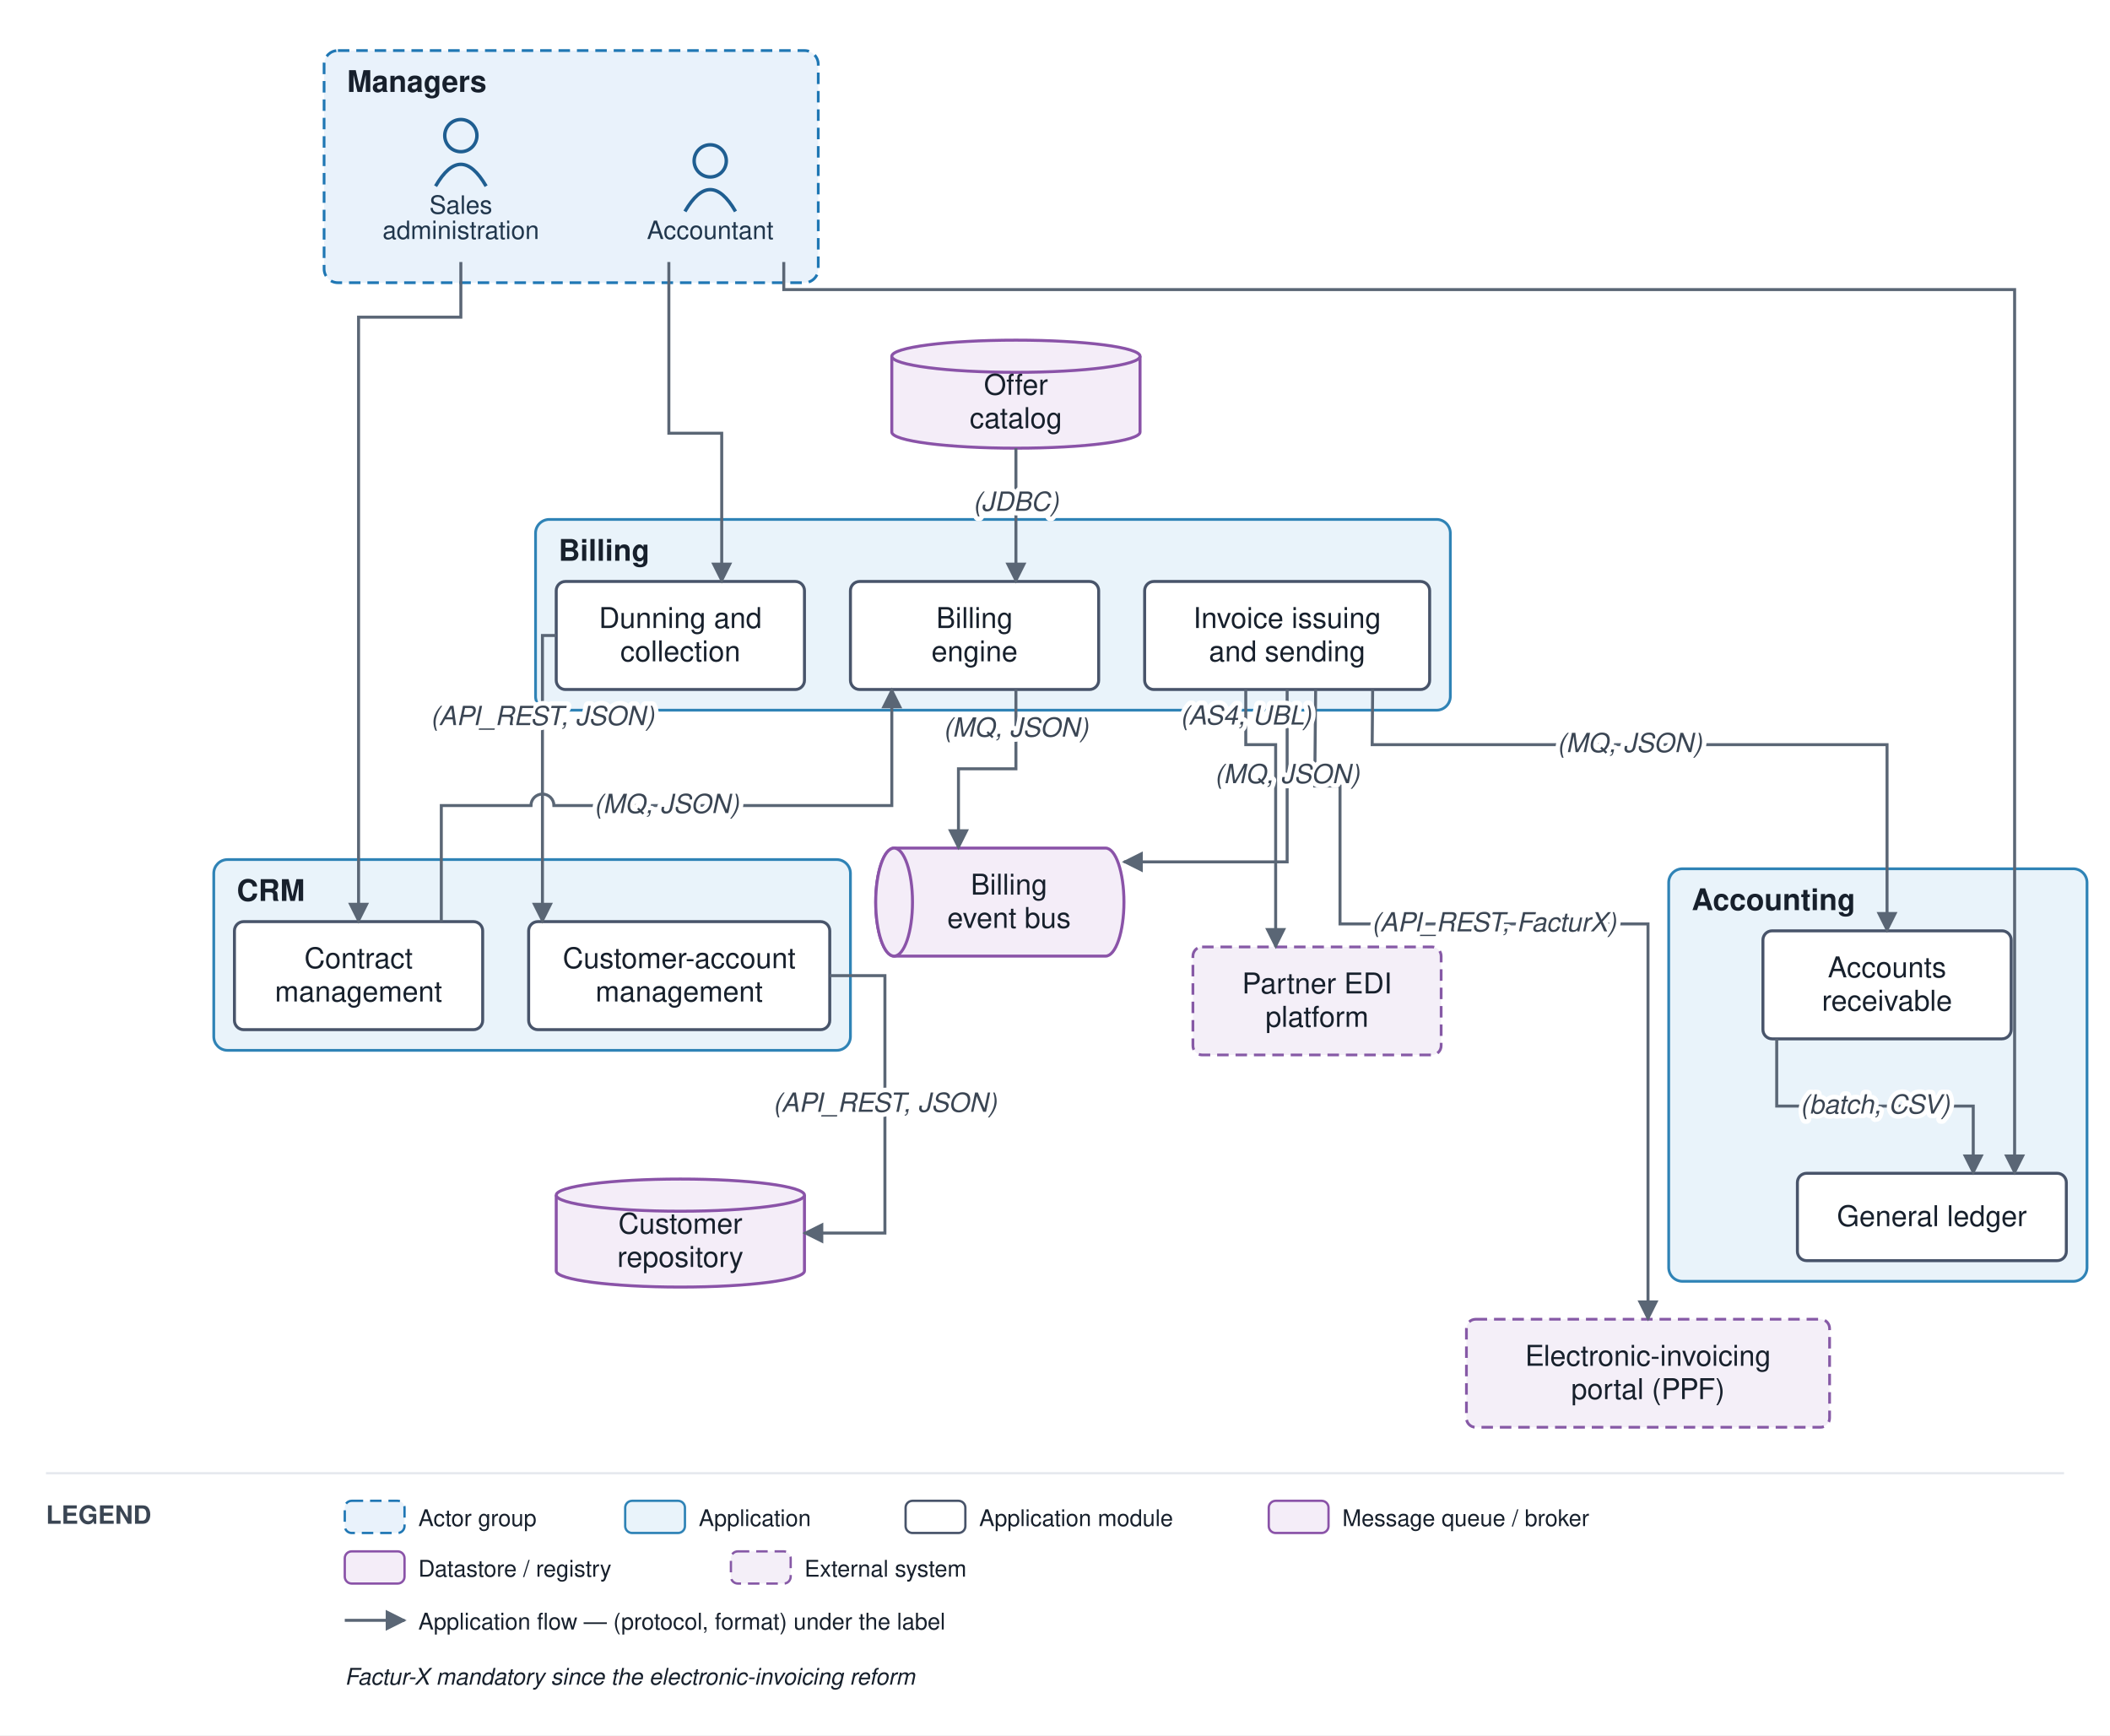
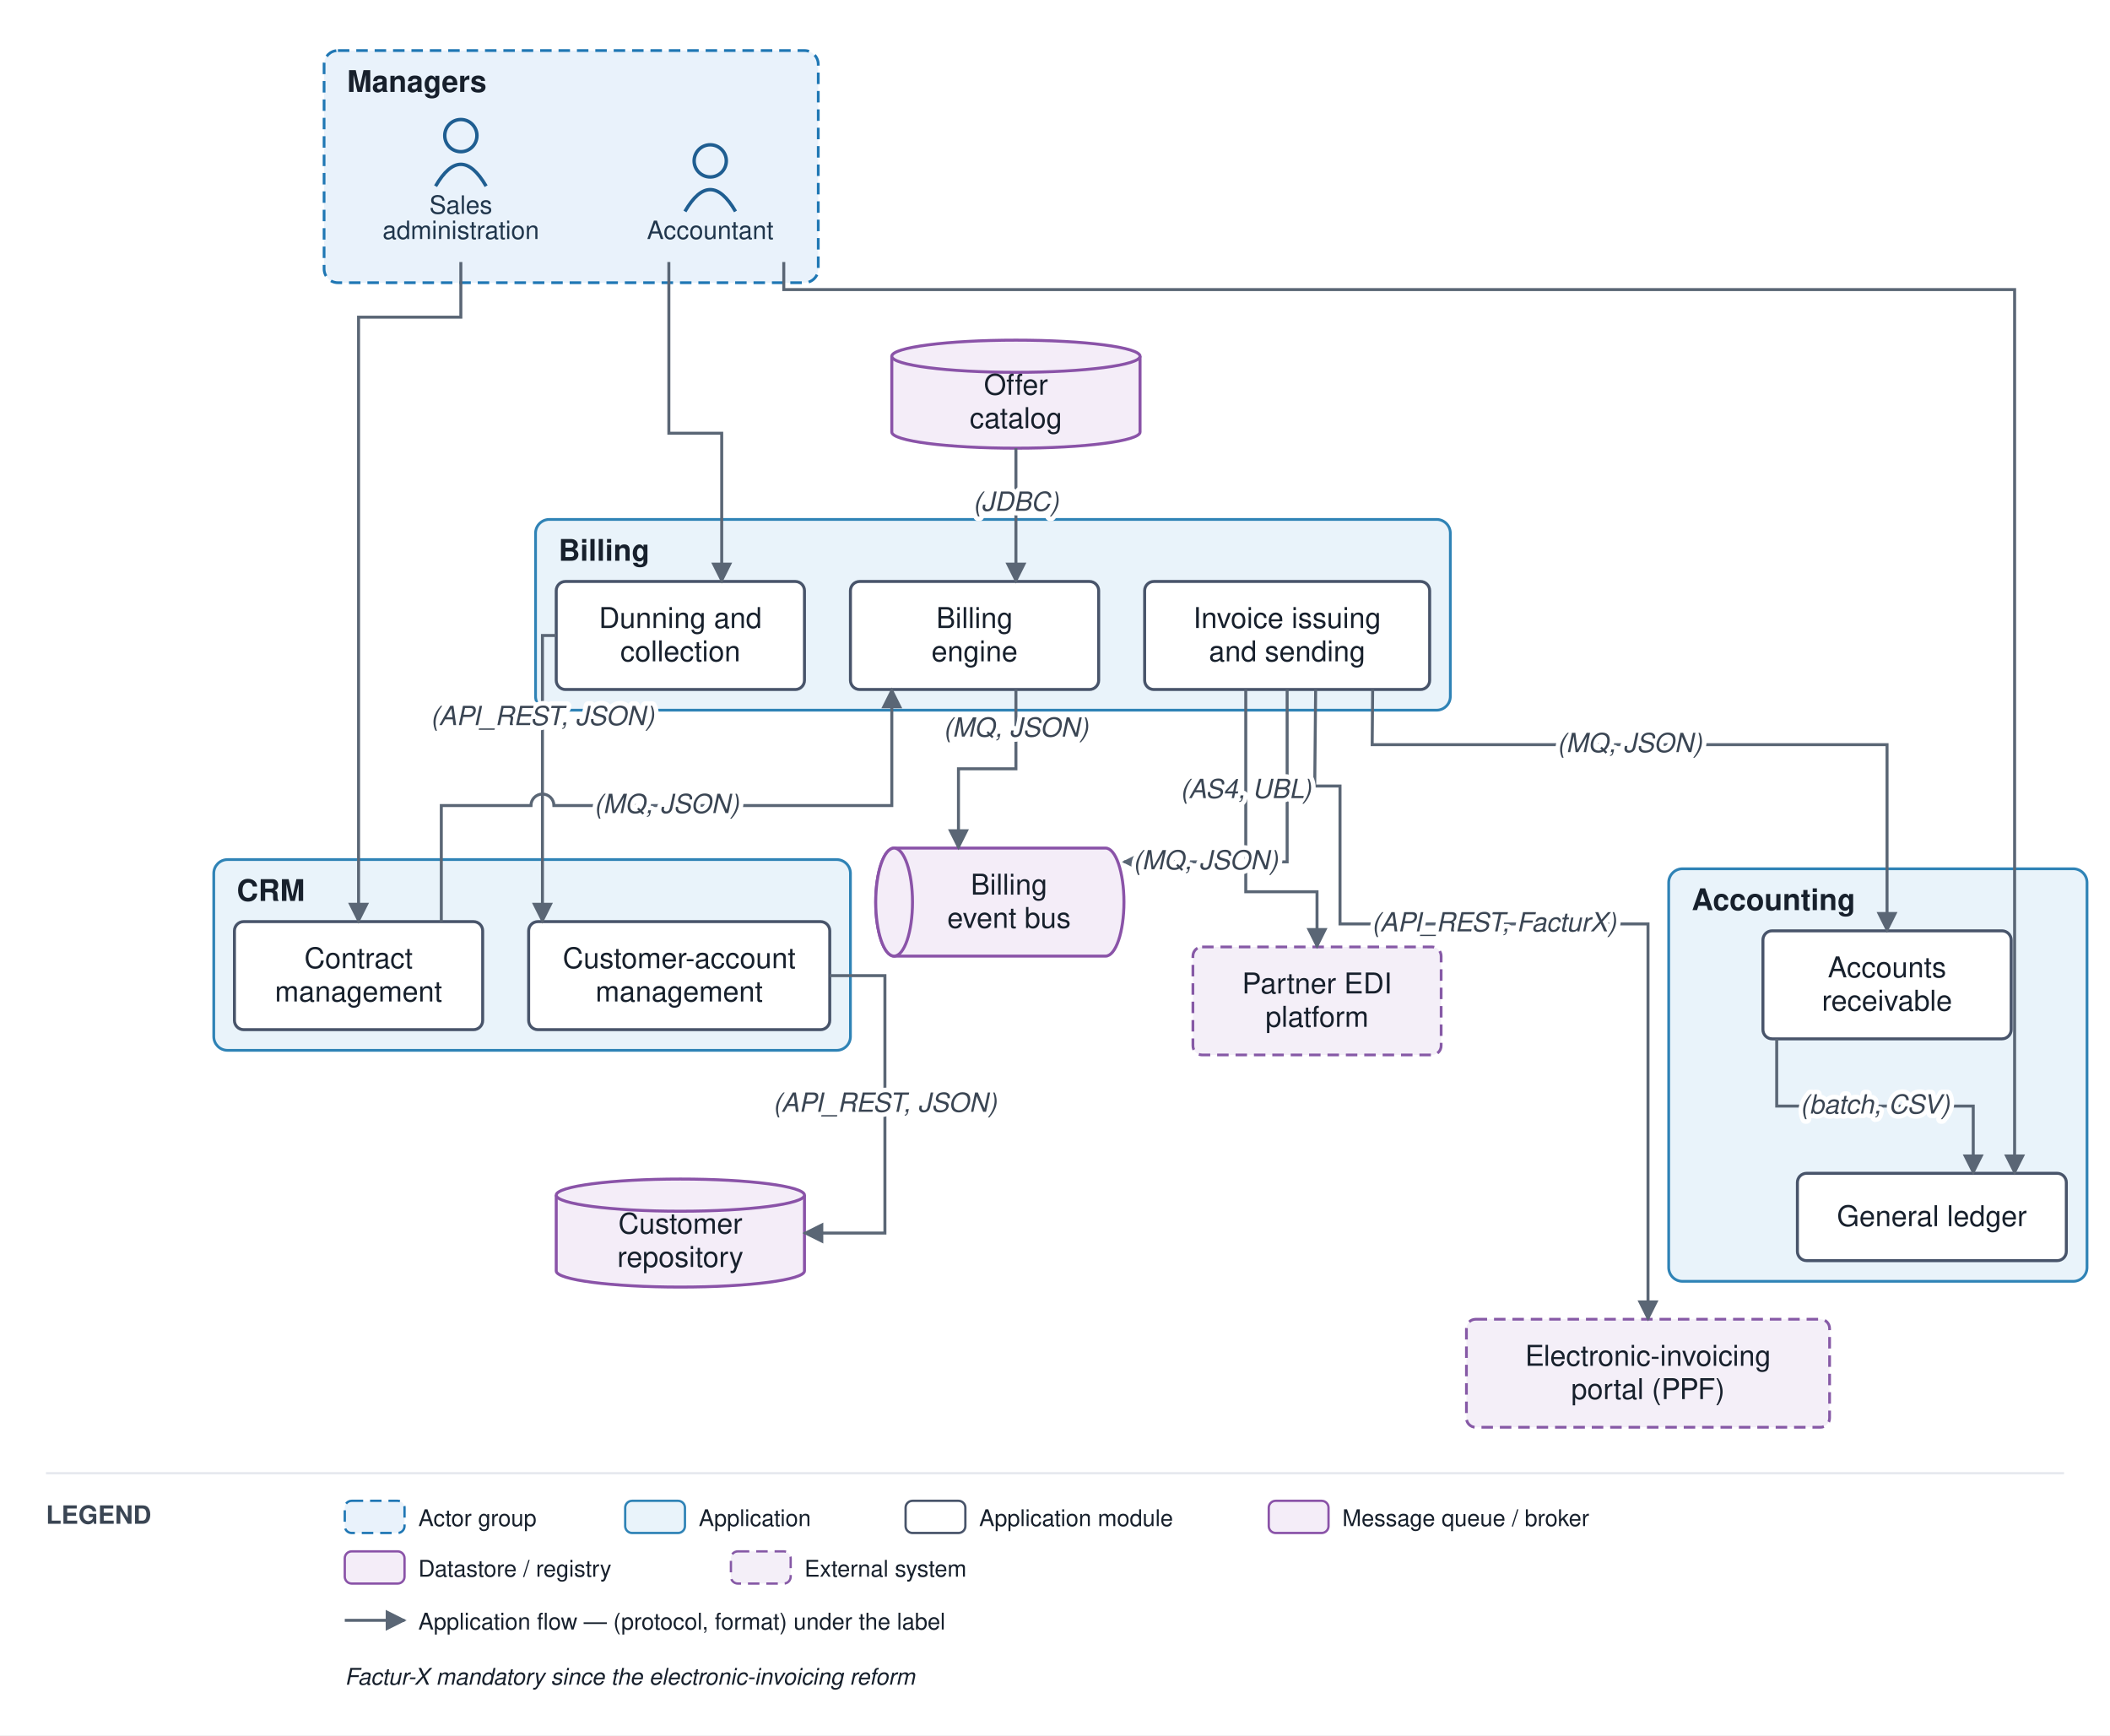
<svg xmlns="http://www.w3.org/2000/svg" viewBox="0 0 918 755" font-family="Helvetica,Arial,sans-serif">
  <defs>
    <marker id="arr" viewBox="0 0 10 10" refX="9" refY="5" markerWidth="7" markerHeight="7" orient="auto-start-reverse">
      <path d="M0,0 L10,5 L0,10 z" fill="#5a6675" />
    </marker>
  </defs>
  <rect width="918" height="755" fill="#ffffff" />
  <rect x="141" y="22" width="215" height="101" rx="6" fill="#e9f2fb" stroke="#1f77b4" stroke-width="1.2" stroke-dasharray="5 3" />
  <text x="151" y="40" font-size="13" font-weight="bold" fill="#17202c">Managers</text>
  <rect x="93" y="374" width="277" height="83" rx="6" fill="#e9f3fa" stroke="#2f83b6" stroke-width="1.2" />
  <text x="103" y="392" font-size="13" font-weight="bold" fill="#17202c">CRM</text>
  <rect x="233" y="226" width="398" height="83" rx="6" fill="#e9f3fa" stroke="#2f83b6" stroke-width="1.2" />
  <text x="243" y="244" font-size="13" font-weight="bold" fill="#17202c">Billing</text>
  <rect x="726" y="378" width="182" height="179.5" rx="6" fill="#e9f3fa" stroke="#2f83b6" stroke-width="1.2" />
  <text x="736" y="396" font-size="13" font-weight="bold" fill="#17202c">Accounting</text>
  <circle cx="309" cy="70" r="7" fill="none" stroke="#1f5e91" stroke-width="1.5" />
  <path d="M 298 92 q 11 -19 22 0" fill="none" stroke="#1f5e91" stroke-width="1.5" />
  <text x="309" y="104" font-size="11" text-anchor="middle" fill="#20364c">Accountant</text>
  <circle cx="200.5" cy="59" r="7" fill="none" stroke="#1f5e91" stroke-width="1.5" />
  <path d="M 189.5 81 q 11 -19 22 0" fill="none" stroke="#1f5e91" stroke-width="1.5" />
  <text x="200.5" y="93" font-size="11" text-anchor="middle" fill="#20364c">Sales</text>
  <text x="200.5" y="104" font-size="11" text-anchor="middle" fill="#20364c">administration</text>
  <rect x="230" y="401" width="131" height="47" rx="4" fill="#ffffff" stroke="#48546a" stroke-width="1.3" />
  <text x="295.5" y="421.25" font-size="12.5" text-anchor="middle" fill="#17202c">Customer-account</text>
  <text x="295.5" y="435.75" font-size="12.5" text-anchor="middle" fill="#17202c">management</text>
  <rect x="102" y="401" width="108" height="47" rx="4" fill="#ffffff" stroke="#48546a" stroke-width="1.3" />
  <text x="156" y="421.25" font-size="12.5" text-anchor="middle" fill="#17202c">Contract</text>
  <text x="156" y="435.75" font-size="12.5" text-anchor="middle" fill="#17202c">management</text>
  <rect x="370" y="253" width="108" height="47" rx="4" fill="#ffffff" stroke="#48546a" stroke-width="1.3" />
  <text x="424" y="273.25" font-size="12.5" text-anchor="middle" fill="#17202c">Billing</text>
  <text x="424" y="287.75" font-size="12.5" text-anchor="middle" fill="#17202c">engine</text>
  <rect x="498" y="253" width="124" height="47" rx="4" fill="#ffffff" stroke="#48546a" stroke-width="1.3" />
  <text x="560" y="273.25" font-size="12.5" text-anchor="middle" fill="#17202c">Invoice issuing</text>
  <text x="560" y="287.75" font-size="12.5" text-anchor="middle" fill="#17202c">and sending</text>
  <rect x="242" y="253" width="108" height="47" rx="4" fill="#ffffff" stroke="#48546a" stroke-width="1.3" />
  <text x="296" y="273.25" font-size="12.5" text-anchor="middle" fill="#17202c">Dunning and</text>
  <text x="296" y="287.75" font-size="12.5" text-anchor="middle" fill="#17202c">collection</text>
  <rect x="782" y="510.5" width="117" height="38" rx="4" fill="#ffffff" stroke="#48546a" stroke-width="1.3" />
  <text x="840.5" y="533.5" font-size="12.5" text-anchor="middle" fill="#17202c">General ledger</text>
  <rect x="767" y="405" width="108" height="47" rx="4" fill="#ffffff" stroke="#48546a" stroke-width="1.3" />
  <text x="821" y="425.25" font-size="12.5" text-anchor="middle" fill="#17202c">Accounts</text>
  <text x="821" y="439.75" font-size="12.5" text-anchor="middle" fill="#17202c">receivable</text>
  <path d="M 389 369 h 92 a 8 23.5 0 0 1 0 47 h -92 a 8 23.5 0 0 1 0 -47" fill="#f4edf8" stroke="#8a53a8" stroke-width="1.3" />
  <ellipse cx="389" cy="392.5" rx="8" ry="23.5" fill="#f4edf8" stroke="#8a53a8" stroke-width="1.3" />
  <text x="439" y="389.25" font-size="12.5" text-anchor="middle" fill="#17202c">Billing</text>
  <text x="439" y="403.75" font-size="12.5" text-anchor="middle" fill="#17202c">event bus</text>
  <path d="M 242 520 v 33 a 54 7 0 0 0 108 0 v -33" fill="#f4edf8" stroke="#8a53a8" stroke-width="1.3" />
  <ellipse cx="296" cy="520" rx="54" ry="7" fill="#f4edf8" stroke="#8a53a8" stroke-width="1.3" />
  <text x="296" y="536.75" font-size="12.5" text-anchor="middle" fill="#17202c">Customer</text>
  <text x="296" y="551.25" font-size="12.5" text-anchor="middle" fill="#17202c">repository</text>
  <path d="M 388 155 v 33 a 54 7 0 0 0 108 0 v -33" fill="#f4edf8" stroke="#8a53a8" stroke-width="1.3" />
  <ellipse cx="442" cy="155" rx="54" ry="7" fill="#f4edf8" stroke="#8a53a8" stroke-width="1.3" />
  <text x="442" y="171.75" font-size="12.5" text-anchor="middle" fill="#17202c">Offer</text>
  <text x="442" y="186.25" font-size="12.5" text-anchor="middle" fill="#17202c">catalog</text>
  <rect x="519" y="412" width="108" height="47" rx="4" fill="#f4eff8" stroke="#8659a6" stroke-width="1.2" stroke-dasharray="5 3" />
  <text x="573" y="432.25" font-size="12.5" text-anchor="middle" fill="#17202c">Partner EDI</text>
  <text x="573" y="446.75" font-size="12.5" text-anchor="middle" fill="#17202c">platform</text>
  <rect x="638" y="574" width="158" height="47" rx="4" fill="#f4eff8" stroke="#8659a6" stroke-width="1.2" stroke-dasharray="5 3" />
  <text x="717" y="594.25" font-size="12.5" text-anchor="middle" fill="#17202c">Electronic-invoicing</text>
  <text x="717" y="608.75" font-size="12.5" text-anchor="middle" fill="#17202c">portal (PPF)</text>
  <path d="M 200.5 114 L 200.5 138 L 156 138 L 156 401" fill="none" stroke="#5a6675" stroke-width="1.3" marker-end="url(#arr)" />
  <path d="M 361 424.5 L 385 424.5 L 385 536.5 L 350 536.5" fill="none" stroke="#5a6675" stroke-width="1.3" marker-end="url(#arr)" />
  <path d="M 192 401 L 192 350.5 L 231 350.5 A 5 5 0 0 1 241 350.5 L 388 350.5 L 388 300" fill="none" stroke="#5a6675" stroke-width="1.3" marker-end="url(#arr)" />
  <path d="M 442 195 L 442 253" fill="none" stroke="#5a6675" stroke-width="1.3" marker-end="url(#arr)" />
  <path d="M 442 300 L 442 334.5 L 417 334.5 L 417 369" fill="none" stroke="#5a6675" stroke-width="1.3" marker-end="url(#arr)" />
-   <path d="M 560 300 L 560 375 L 489 375" fill="none" stroke="#5a6675" stroke-width="1.3" marker-end="url(#arr)" />
-   <path d="M 542 300 L 542 324 L 555 324 L 555 412" fill="none" stroke="#5a6675" stroke-width="1.3" marker-end="url(#arr)" />
+   <path d="M 560 300 L 560 375 L 547 375 A 5 5 0 0 0 537 375 L 489 375" fill="none" stroke="#5a6675" stroke-width="1.3" marker-end="url(#arr)" />
+   <path d="M 542 300 L 542 388 L 573 388 L 573 412" fill="none" stroke="#5a6675" stroke-width="1.3" marker-end="url(#arr)" />
  <path d="M 572.4 300 L 572 342 L 583 342 L 583 402 L 717 402 L 717 574" fill="none" stroke="#5a6675" stroke-width="1.3" marker-end="url(#arr)" />
  <path d="M 597.2 300 L 597 324 L 821 324 L 821 405" fill="none" stroke="#5a6675" stroke-width="1.3" marker-end="url(#arr)" />
  <path d="M 242 276.5 L 236 276.5 L 236 401" fill="none" stroke="#5a6675" stroke-width="1.3" marker-end="url(#arr)" />
  <path d="M 773 452 L 773 481.25 L 858.5 481.25 L 858.5 510.5" fill="none" stroke="#5a6675" stroke-width="1.3" marker-end="url(#arr)" />
  <path d="M 341 114 L 341 126 L 876.5 126 L 876.5 510.5" fill="none" stroke="#5a6675" stroke-width="1.3" marker-end="url(#arr)" />
  <path d="M 291 114 L 291 188.5 L 314 188.5 L 314 253" fill="none" stroke="#5a6675" stroke-width="1.3" marker-end="url(#arr)" />
  <text x="385" y="483.75" font-size="11.5" text-anchor="middle" fill="#3a4553" font-style="italic" stroke="#ffffff" stroke-width="4" paint-order="stroke" stroke-linejoin="round">(API_REST, JSON)</text>
  <text x="290" y="353.75" font-size="11.5" text-anchor="middle" fill="#3a4553" font-style="italic" stroke="#ffffff" stroke-width="4" paint-order="stroke" stroke-linejoin="round">(MQ, JSON)</text>
  <text x="442" y="222.25" font-size="11.5" text-anchor="middle" fill="#3a4553" font-style="italic" stroke="#ffffff" stroke-width="4" paint-order="stroke" stroke-linejoin="round">(JDBC)</text>
  <text x="442" y="320.5" font-size="11.5" text-anchor="middle" fill="#3a4553" font-style="italic" stroke="#ffffff" stroke-width="4" paint-order="stroke" stroke-linejoin="round">(MQ, JSON)</text>
-   <text x="560" y="340.75" font-size="11.5" text-anchor="middle" fill="#3a4553" font-style="italic" stroke="#ffffff" stroke-width="4" paint-order="stroke" stroke-linejoin="round">(MQ, JSON)</text>
-   <text x="542" y="315.25" font-size="11.5" text-anchor="middle" fill="#3a4553" font-style="italic" stroke="#ffffff" stroke-width="4" paint-order="stroke" stroke-linejoin="round">(AS4, UBL)</text>
+   <text x="524.5" y="378.25" font-size="11.5" text-anchor="middle" fill="#3a4553" font-style="italic" stroke="#ffffff" stroke-width="4" paint-order="stroke" stroke-linejoin="round">(MQ, JSON)</text>
+   <text x="542" y="347.25" font-size="11.5" text-anchor="middle" fill="#3a4553" font-style="italic" stroke="#ffffff" stroke-width="4" paint-order="stroke" stroke-linejoin="round">(AS4, UBL)</text>
  <text x="650" y="405.25" font-size="11.5" text-anchor="middle" fill="#3a4553" font-style="italic" stroke="#ffffff" stroke-width="4" paint-order="stroke" stroke-linejoin="round">(API_REST, FacturX)</text>
  <text x="709" y="327.25" font-size="11.5" text-anchor="middle" fill="#3a4553" font-style="italic" stroke="#ffffff" stroke-width="4" paint-order="stroke" stroke-linejoin="round">(MQ, JSON)</text>
  <text x="236" y="315.5" font-size="11.5" text-anchor="middle" fill="#3a4553" font-style="italic" stroke="#ffffff" stroke-width="4" paint-order="stroke" stroke-linejoin="round">(API_REST, JSON)</text>
  <text x="815.75" y="484.5" font-size="11.5" text-anchor="middle" fill="#3a4553" font-style="italic" stroke="#ffffff" stroke-width="4" paint-order="stroke" stroke-linejoin="round">(batch, CSV)</text>
  <line x1="20" y1="641" x2="898" y2="641" stroke="#e6e9ee" stroke-width="1" />
  <text x="20" y="663" font-size="11" font-weight="bold" fill="#3a4553">LEGEND</text>
  <rect x="150" y="653" width="26" height="14" rx="3" fill="#e9f2fb" stroke="#1f77b4" stroke-dasharray="5 3" />
  <text x="182" y="664" font-size="10" fill="#17202c">Actor group</text>
  <rect x="272" y="653" width="26" height="14" rx="3" fill="#e9f3fa" stroke="#2f83b6" />
  <text x="304" y="664" font-size="10" fill="#17202c">Application</text>
  <rect x="394" y="653" width="26" height="14" rx="3" fill="#ffffff" stroke="#48546a" />
  <text x="426" y="664" font-size="10" fill="#17202c">Application module</text>
  <rect x="552" y="653" width="26" height="14" rx="3" fill="#f4edf8" stroke="#8a53a8" />
  <text x="584" y="664" font-size="10" fill="#17202c">Message queue / broker</text>
  <rect x="150" y="675" width="26" height="14" rx="3" fill="#f4edf8" stroke="#8a53a8" />
  <text x="182" y="686" font-size="10" fill="#17202c">Datastore / registry</text>
  <rect x="318" y="675" width="26" height="14" rx="3" fill="#f4eff8" stroke="#8659a6" stroke-dasharray="5 3" />
  <text x="350" y="686" font-size="10" fill="#17202c">External system</text>
  <line x1="150" y1="705" x2="176" y2="705" stroke="#5a6675" stroke-width="1.3" marker-end="url(#arr)" />
  <text x="182" y="709" font-size="10" fill="#17202c">Application flow — (protocol, format) under the label</text>
  <text x="150" y="733" font-size="10" fill="#17202c" font-style="italic">Factur-X mandatory since the electronic-invoicing reform</text>
</svg>
